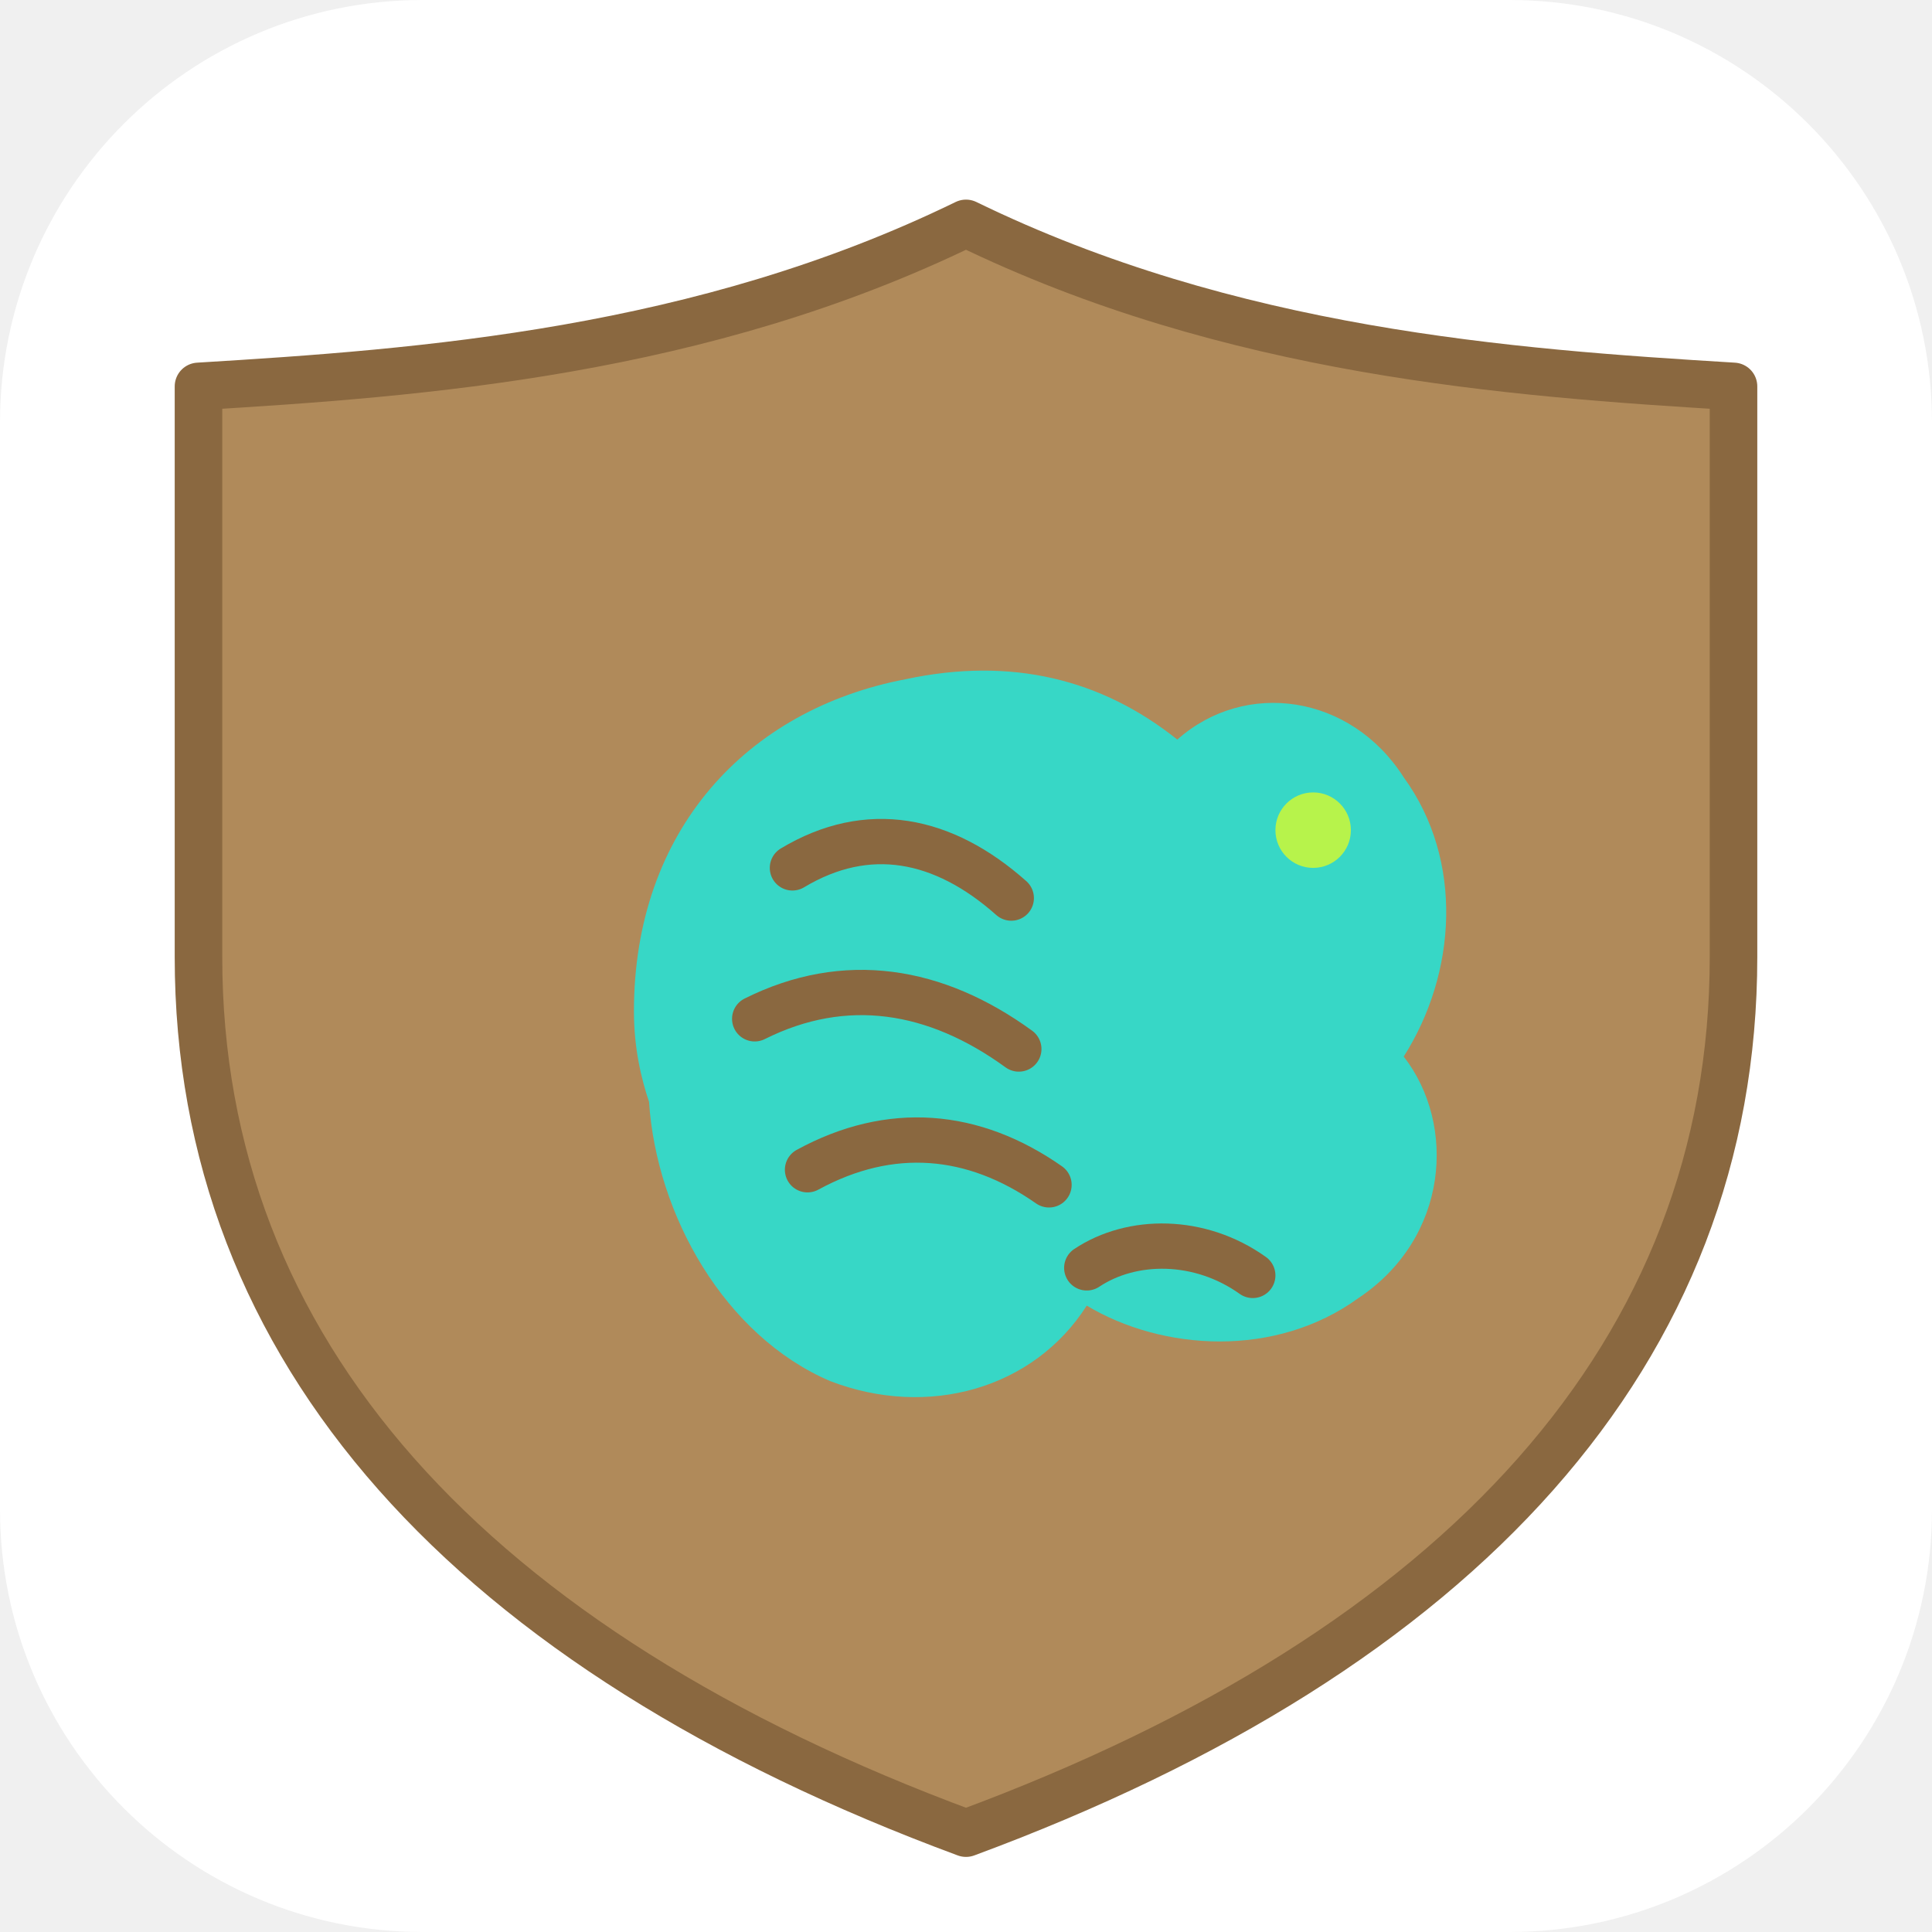
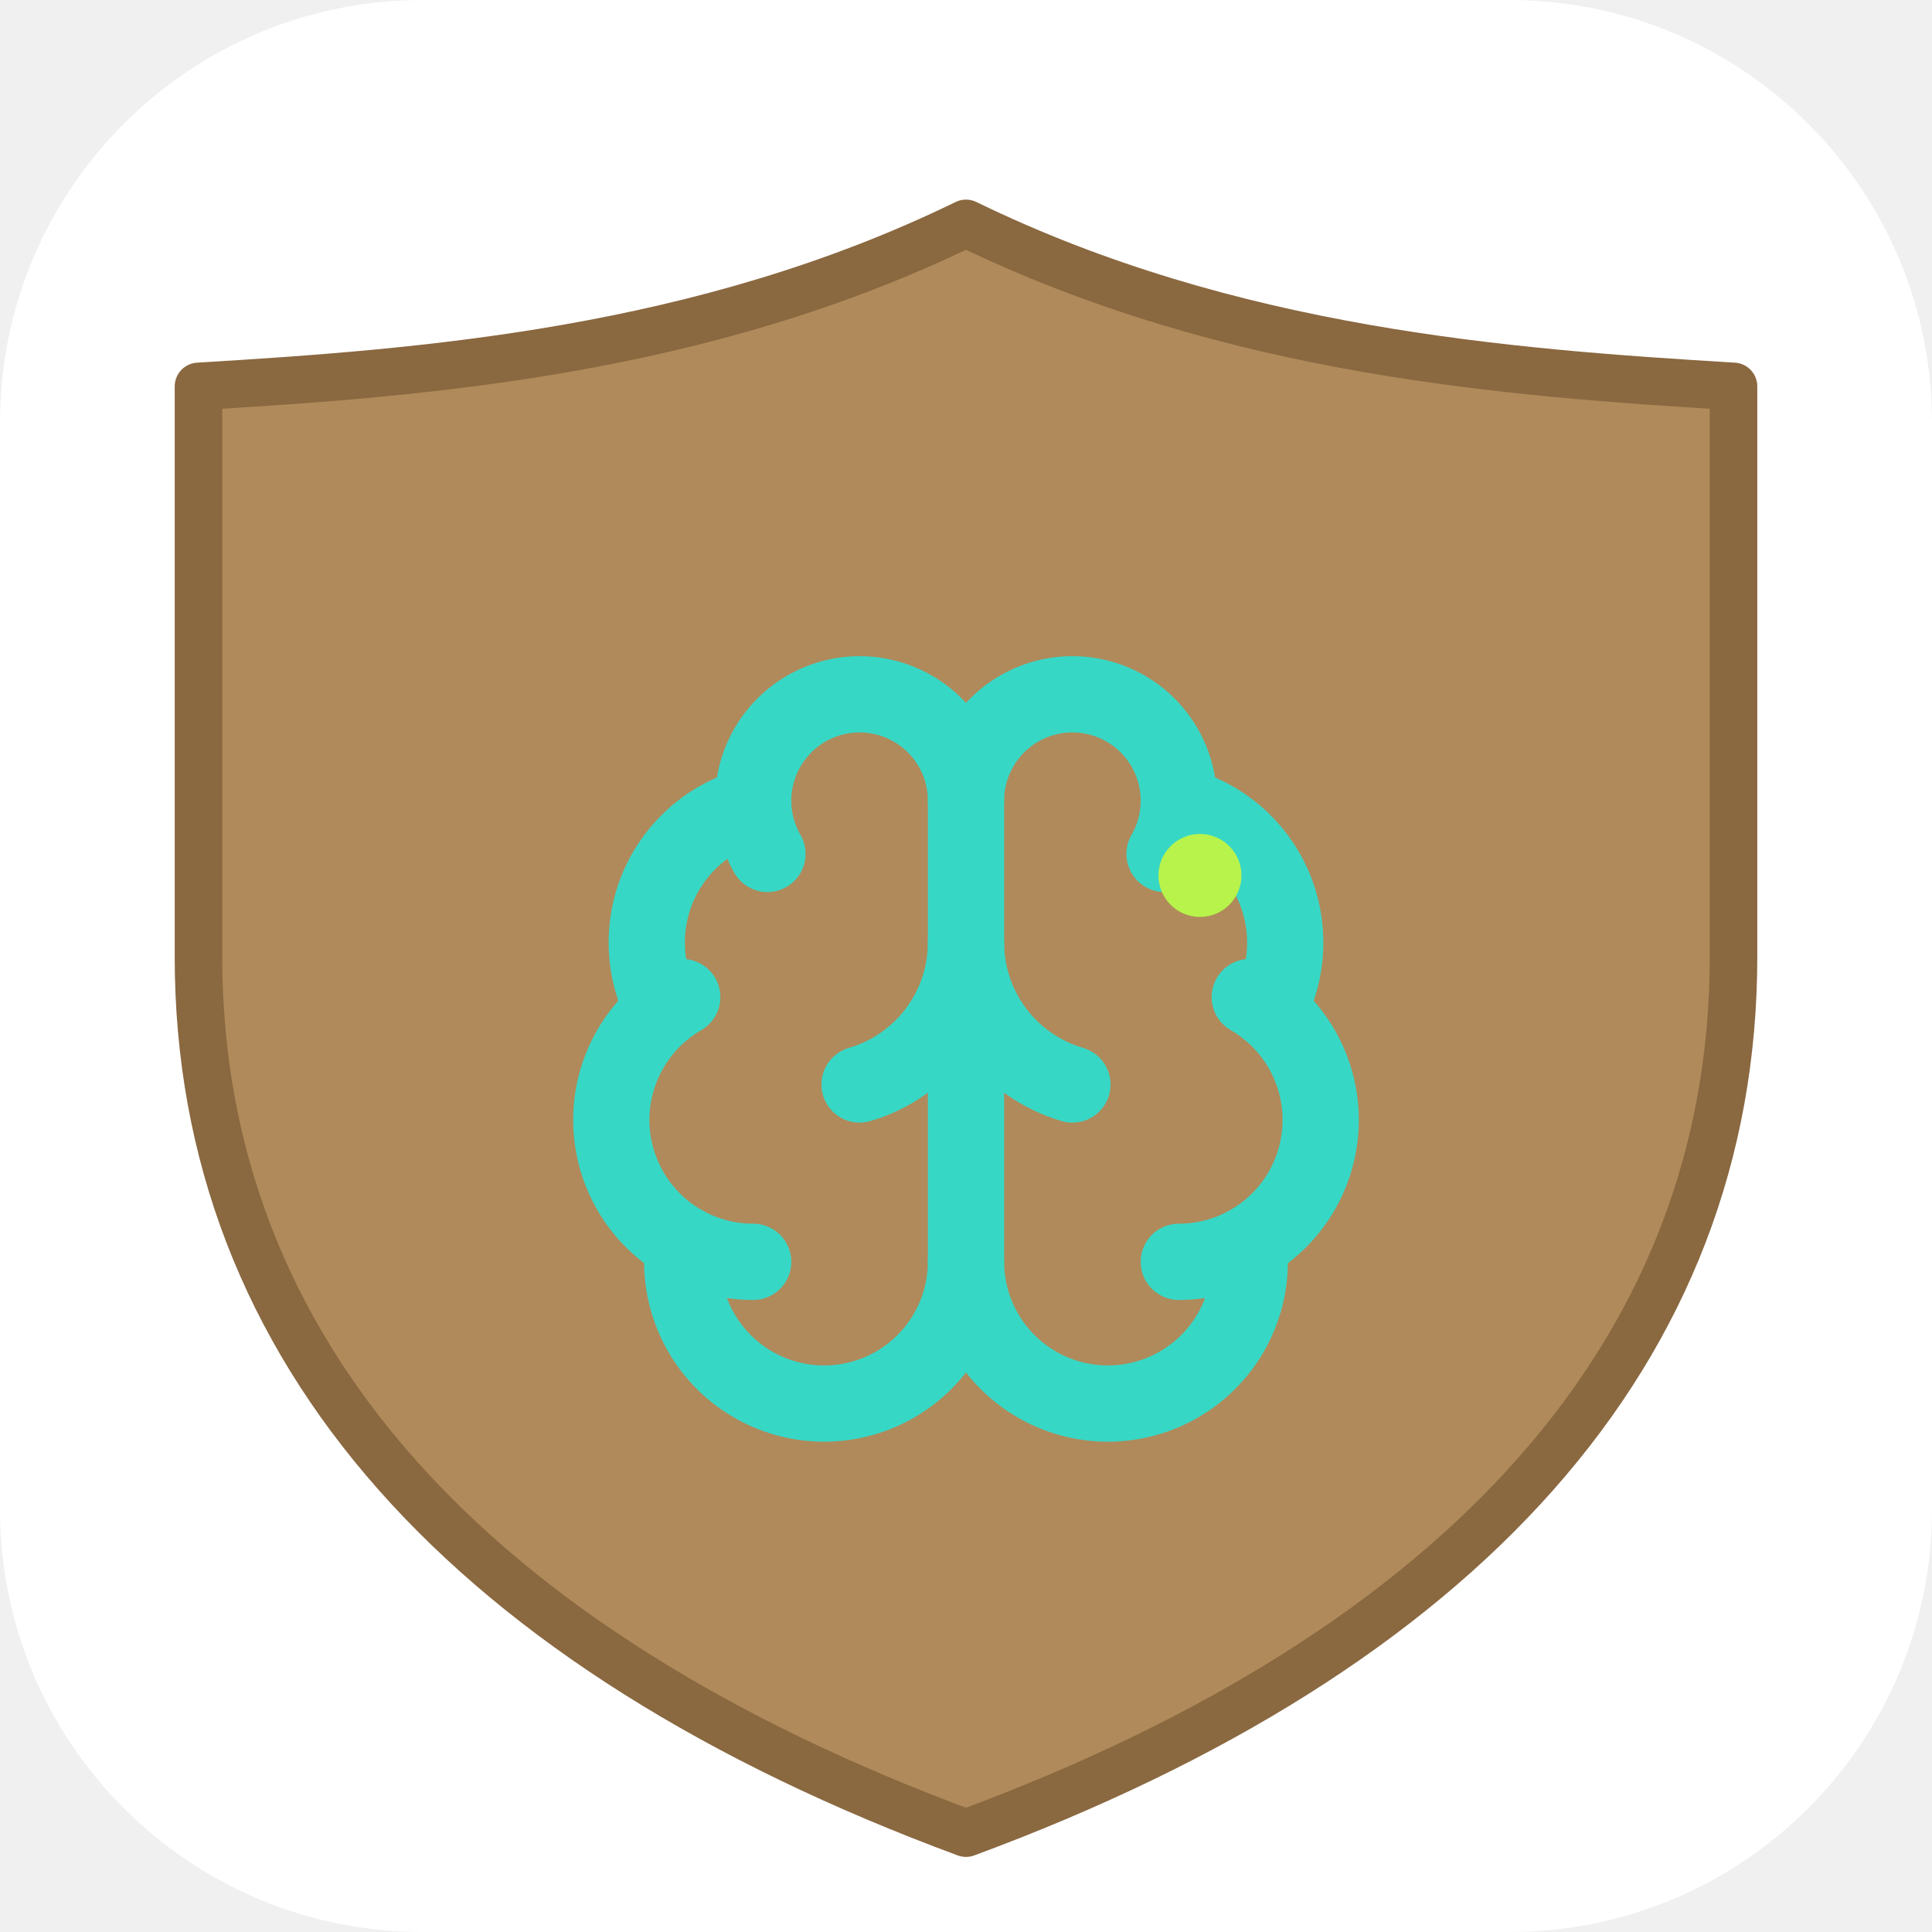
<svg xmlns="http://www.w3.org/2000/svg" viewBox="0 0 512 512" role="img" aria-labelledby="title desc">
  <rect width="512" height="512" rx="112" fill="#FFFFFF" />
  <g transform="translate(256 268) scale(0.9) translate(-256 -268)">
    <path fill="#B08A5A" d="M256 36c-78 38-160 44-226 48v168c0 116 80 204 226 258 146-54 226-142 226-258V84c-66-4-148-10-226-48z" />
    <path fill="none" stroke="#8A6840" stroke-width="14" stroke-linejoin="round" d="M256 36c-78 38-160 44-226 48v168c0 116 80 204 226 258 146-54 226-142 226-258V84c-66-4-148-10-226-48z" />
  </g>
-   <path fill="#37D7C6" d="M168 268        C168 220 198 188 240 180        C268 174 292 180 312 196        C330 180 358 184 372 206        C388 228 386 258 372 280        C386 298 384 328 360 344        C338 360 308 358 288 346        C274 368 246 376 220 366        C192 354 174 322 172 292        C170 286 168 278 168 268Z" />
-   <path d="M288 336 C300 328 318 328 332 338" fill="none" stroke="#8A6840" stroke-width="12" stroke-linecap="round" />
-   <path d="M210 230 C230 218 250 222 268 238        M200 270 C224 258 248 262 270 278        M214 310 C236 298 258 300 278 314" fill="none" stroke="#8A6840" stroke-width="12" stroke-linecap="round" />
-   <circle cx="348" cy="220" r="10" fill="#B7F34B" />
+   <g transform="translate(256 278) scale(9.4) translate(-12 -12)" fill="none" stroke="#37D7C6" stroke-width="2.15" stroke-linecap="round" stroke-linejoin="round">
+     <path d="M12 18V5" />
+     <path d="M15 13a4.17 4.17 0 0 1-3-4 4.17 4.17 0 0 1-3 4" />
+     <path d="M17.598 6.5A3 3 0 1 0 12 5a3 3 0 1 0-5.598 1.5" />
+     <path d="M17.997 5.125a4 4 0 0 1 2.526 5.77" />
+     <path d="M18 18a4 4 0 0 0 2-7.464" />
+     <path d="M19.967 17.483A4 4 0 1 1 12 18a4 4 0 1 1-7.967-.517" />
+     <path d="M6 18a4 4 0 0 1-2-7.464" />
+     <path d="M6.003 5.125a4 4 0 0 0-2.526 5.77" />
+   </g>
+   <circle cx="318" cy="232" r="11" fill="#B7F34B" />
</svg>
